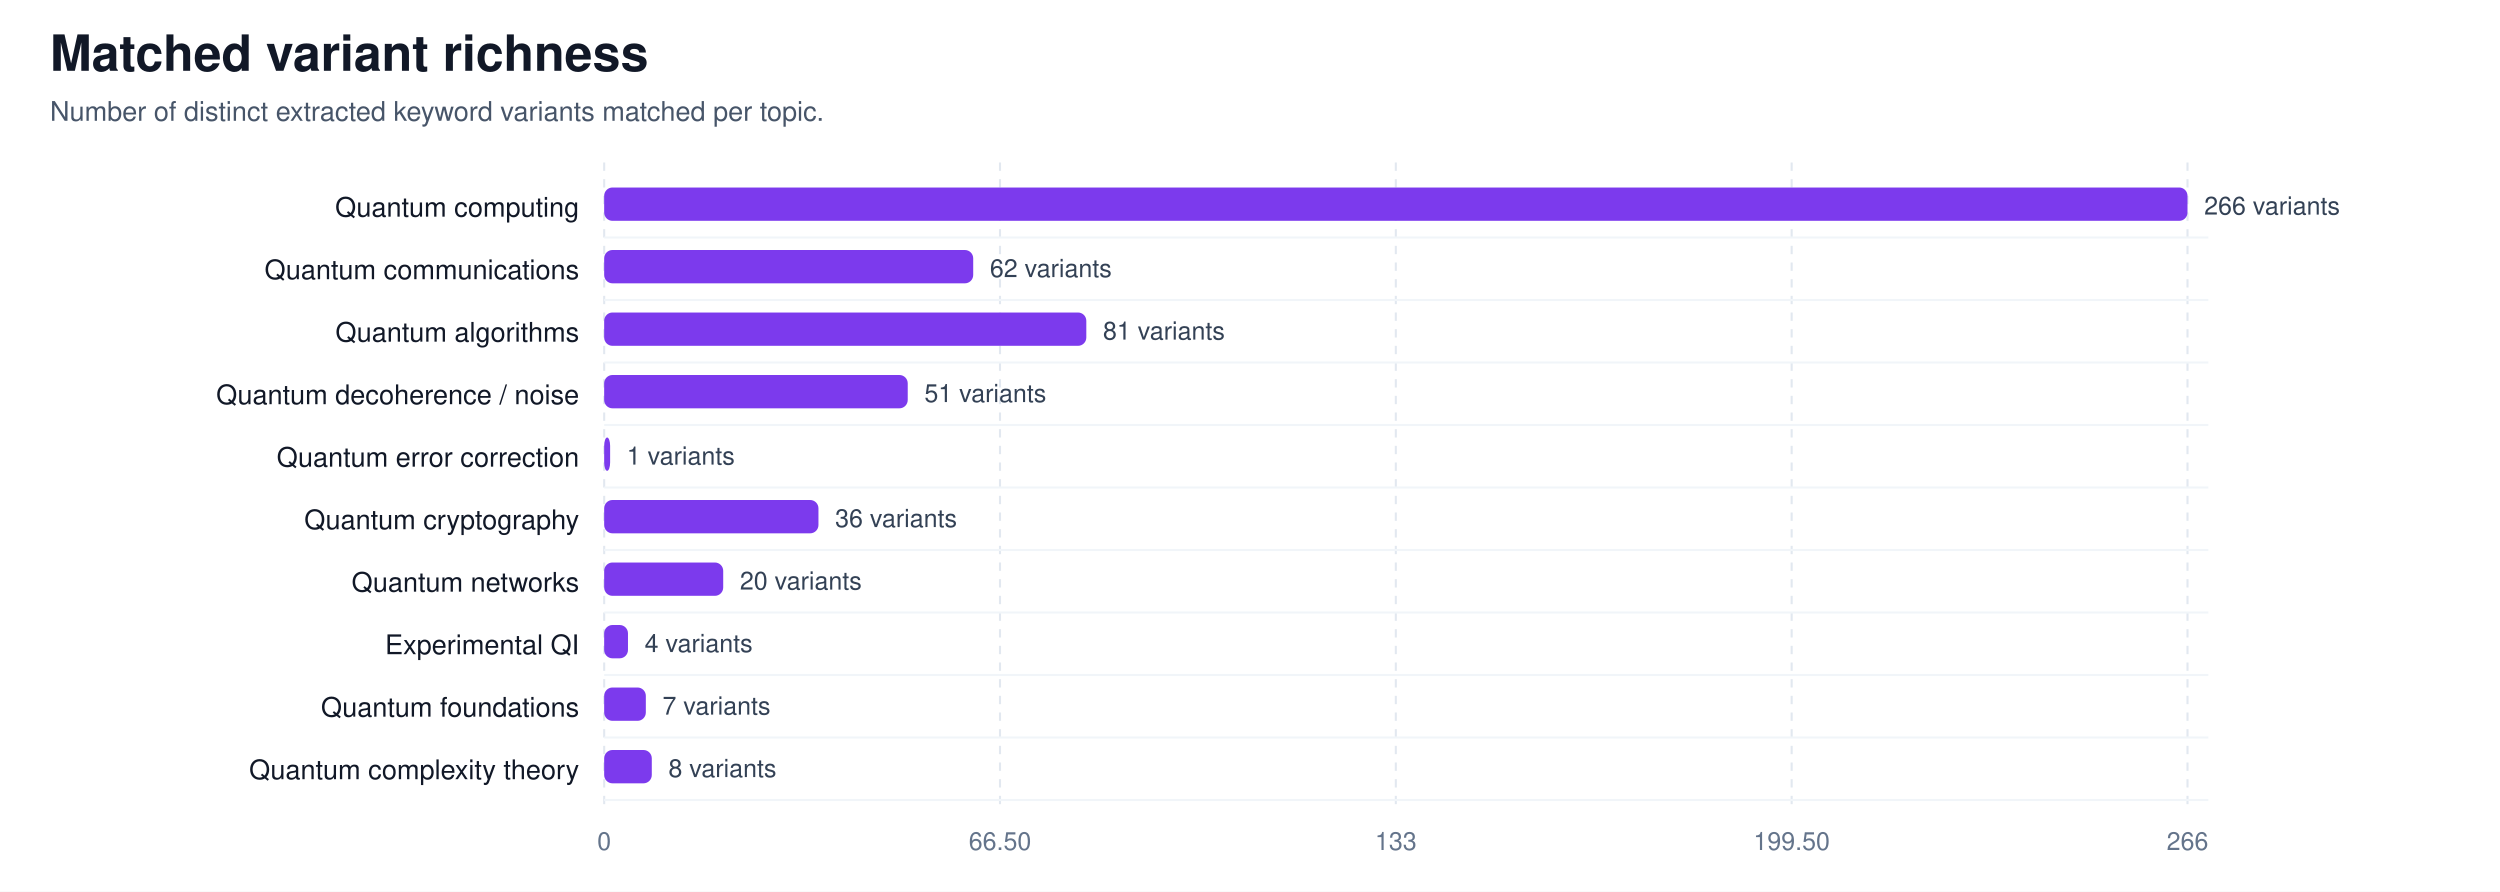
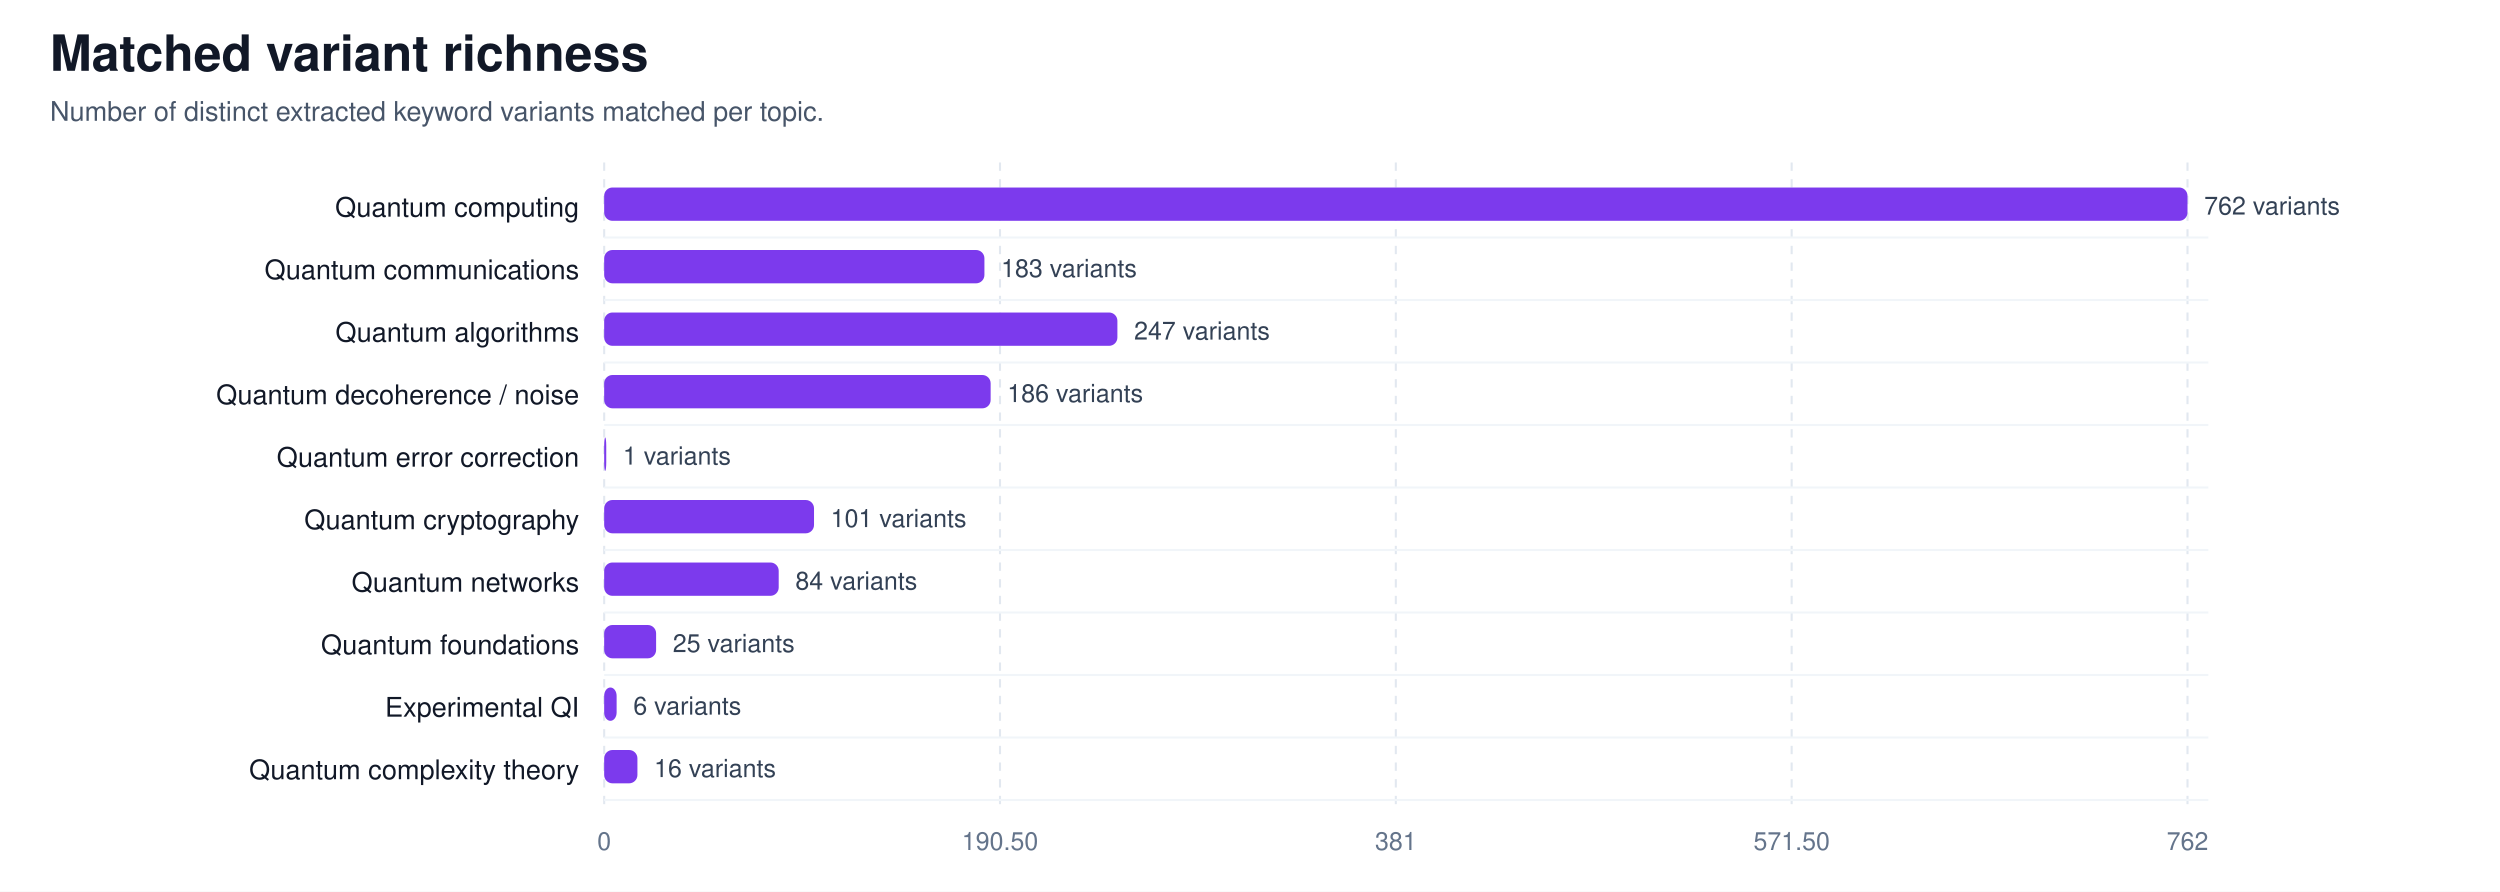
<svg xmlns="http://www.w3.org/2000/svg" width="1200" height="428" viewBox="0 0 1200 428">
  <rect x="0.00" y="0.00" width="1200.00" height="428.00" fill="#ffffff" rx="0.00" />
  <text x="24.00" y="34.00" fill="#111827" font-size="24" font-family="Helvetica, Arial, sans-serif" text-anchor="start" font-weight="700">Matched variant richness</text>
  <text x="24.00" y="58.00" fill="#475569" font-size="13" font-family="Helvetica, Arial, sans-serif" text-anchor="start" font-weight="400">Number of distinct extracted keyword variants matched per topic.</text>
  <line x1="290.00" y1="78.00" x2="290.00" y2="390.00" stroke="#e2e8f0" stroke-width="1.0" stroke-dasharray="4 4" />
  <text x="290.00" y="408.00" fill="#64748b" font-size="12" font-family="Helvetica, Arial, sans-serif" text-anchor="middle" font-weight="400">0</text>
  <line x1="480.00" y1="78.00" x2="480.00" y2="390.00" stroke="#e2e8f0" stroke-width="1.0" stroke-dasharray="4 4" />
-   <text x="480.00" y="408.00" fill="#64748b" font-size="12" font-family="Helvetica, Arial, sans-serif" text-anchor="middle" font-weight="400">66.50</text>
+   <text x="480.00" y="408.00" fill="#64748b" font-size="12" font-family="Helvetica, Arial, sans-serif" text-anchor="middle" font-weight="400">190.50</text>
  <line x1="670.00" y1="78.00" x2="670.00" y2="390.00" stroke="#e2e8f0" stroke-width="1.0" stroke-dasharray="4 4" />
-   <text x="670.00" y="408.00" fill="#64748b" font-size="12" font-family="Helvetica, Arial, sans-serif" text-anchor="middle" font-weight="400">133</text>
+   <text x="670.00" y="408.00" fill="#64748b" font-size="12" font-family="Helvetica, Arial, sans-serif" text-anchor="middle" font-weight="400">381</text>
  <line x1="860.00" y1="78.00" x2="860.00" y2="390.00" stroke="#e2e8f0" stroke-width="1.0" stroke-dasharray="4 4" />
-   <text x="860.00" y="408.00" fill="#64748b" font-size="12" font-family="Helvetica, Arial, sans-serif" text-anchor="middle" font-weight="400">199.50</text>
+   <text x="860.00" y="408.00" fill="#64748b" font-size="12" font-family="Helvetica, Arial, sans-serif" text-anchor="middle" font-weight="400">571.50</text>
  <line x1="1050.00" y1="78.00" x2="1050.00" y2="390.00" stroke="#e2e8f0" stroke-width="1.0" stroke-dasharray="4 4" />
-   <text x="1050.00" y="408.00" fill="#64748b" font-size="12" font-family="Helvetica, Arial, sans-serif" text-anchor="middle" font-weight="400">266</text>
+   <text x="1050.00" y="408.00" fill="#64748b" font-size="12" font-family="Helvetica, Arial, sans-serif" text-anchor="middle" font-weight="400">762</text>
  <line x1="290.00" y1="114.00" x2="1060.00" y2="114.00" stroke="#f1f5f9" stroke-width="1.0" />
  <text x="278.00" y="104.00" fill="#111827" font-size="13" font-family="Helvetica, Arial, sans-serif" text-anchor="end" font-weight="400">Quantum computing</text>
  <rect x="290.00" y="90.00" width="760.00" height="16.00" fill="#7c3aed" rx="4.00" />
-   <text x="1058.00" y="103.00" fill="#334155" font-size="12" font-family="Helvetica, Arial, sans-serif" text-anchor="start" font-weight="400">266 variants</text>
+   <text x="1058.00" y="103.00" fill="#334155" font-size="12" font-family="Helvetica, Arial, sans-serif" text-anchor="start" font-weight="400">762 variants</text>
  <line x1="290.00" y1="144.00" x2="1060.00" y2="144.00" stroke="#f1f5f9" stroke-width="1.0" />
  <text x="278.00" y="134.00" fill="#111827" font-size="13" font-family="Helvetica, Arial, sans-serif" text-anchor="end" font-weight="400">Quantum communications</text>
-   <rect x="290.00" y="120.00" width="177.14" height="16.00" fill="#7c3aed" rx="4.00" />
-   <text x="475.14" y="133.00" fill="#334155" font-size="12" font-family="Helvetica, Arial, sans-serif" text-anchor="start" font-weight="400">62 variants</text>
+   <rect x="290.00" y="120.00" width="182.52" height="16.00" fill="#7c3aed" rx="4.00" />
+   <text x="480.52" y="133.00" fill="#334155" font-size="12" font-family="Helvetica, Arial, sans-serif" text-anchor="start" font-weight="400">183 variants</text>
  <line x1="290.00" y1="174.00" x2="1060.00" y2="174.00" stroke="#f1f5f9" stroke-width="1.0" />
  <text x="278.00" y="164.00" fill="#111827" font-size="13" font-family="Helvetica, Arial, sans-serif" text-anchor="end" font-weight="400">Quantum algorithms</text>
-   <rect x="290.00" y="150.00" width="231.43" height="16.00" fill="#7c3aed" rx="4.00" />
-   <text x="529.43" y="163.00" fill="#334155" font-size="12" font-family="Helvetica, Arial, sans-serif" text-anchor="start" font-weight="400">81 variants</text>
+   <rect x="290.00" y="150.00" width="246.35" height="16.00" fill="#7c3aed" rx="4.00" />
+   <text x="544.35" y="163.00" fill="#334155" font-size="12" font-family="Helvetica, Arial, sans-serif" text-anchor="start" font-weight="400">247 variants</text>
  <line x1="290.00" y1="204.00" x2="1060.00" y2="204.00" stroke="#f1f5f9" stroke-width="1.0" />
  <text x="278.00" y="194.00" fill="#111827" font-size="13" font-family="Helvetica, Arial, sans-serif" text-anchor="end" font-weight="400">Quantum decoherence / noise</text>
-   <rect x="290.00" y="180.00" width="145.71" height="16.00" fill="#7c3aed" rx="4.00" />
-   <text x="443.71" y="193.00" fill="#334155" font-size="12" font-family="Helvetica, Arial, sans-serif" text-anchor="start" font-weight="400">51 variants</text>
+   <rect x="290.00" y="180.00" width="185.51" height="16.00" fill="#7c3aed" rx="4.00" />
+   <text x="483.51" y="193.00" fill="#334155" font-size="12" font-family="Helvetica, Arial, sans-serif" text-anchor="start" font-weight="400">186 variants</text>
  <line x1="290.00" y1="234.00" x2="1060.00" y2="234.00" stroke="#f1f5f9" stroke-width="1.0" />
  <text x="278.00" y="224.00" fill="#111827" font-size="13" font-family="Helvetica, Arial, sans-serif" text-anchor="end" font-weight="400">Quantum error correction</text>
-   <rect x="290.00" y="210.00" width="2.86" height="16.00" fill="#7c3aed" rx="4.00" />
-   <text x="300.86" y="223.00" fill="#334155" font-size="12" font-family="Helvetica, Arial, sans-serif" text-anchor="start" font-weight="400">1 variants</text>
+   <rect x="290.00" y="210.00" width="1.00" height="16.00" fill="#7c3aed" rx="4.00" />
+   <text x="299.00" y="223.00" fill="#334155" font-size="12" font-family="Helvetica, Arial, sans-serif" text-anchor="start" font-weight="400">1 variants</text>
  <line x1="290.00" y1="264.00" x2="1060.00" y2="264.00" stroke="#f1f5f9" stroke-width="1.0" />
  <text x="278.00" y="254.00" fill="#111827" font-size="13" font-family="Helvetica, Arial, sans-serif" text-anchor="end" font-weight="400">Quantum cryptography</text>
-   <rect x="290.00" y="240.00" width="102.86" height="16.00" fill="#7c3aed" rx="4.00" />
-   <text x="400.86" y="253.00" fill="#334155" font-size="12" font-family="Helvetica, Arial, sans-serif" text-anchor="start" font-weight="400">36 variants</text>
+   <rect x="290.00" y="240.00" width="100.73" height="16.00" fill="#7c3aed" rx="4.00" />
+   <text x="398.73" y="253.00" fill="#334155" font-size="12" font-family="Helvetica, Arial, sans-serif" text-anchor="start" font-weight="400">101 variants</text>
  <line x1="290.00" y1="294.00" x2="1060.00" y2="294.00" stroke="#f1f5f9" stroke-width="1.0" />
  <text x="278.00" y="284.00" fill="#111827" font-size="13" font-family="Helvetica, Arial, sans-serif" text-anchor="end" font-weight="400">Quantum networks</text>
-   <rect x="290.00" y="270.00" width="57.14" height="16.00" fill="#7c3aed" rx="4.00" />
-   <text x="355.14" y="283.00" fill="#334155" font-size="12" font-family="Helvetica, Arial, sans-serif" text-anchor="start" font-weight="400">20 variants</text>
+   <rect x="290.00" y="270.00" width="83.78" height="16.00" fill="#7c3aed" rx="4.00" />
+   <text x="381.78" y="283.00" fill="#334155" font-size="12" font-family="Helvetica, Arial, sans-serif" text-anchor="start" font-weight="400">84 variants</text>
  <line x1="290.00" y1="324.00" x2="1060.00" y2="324.00" stroke="#f1f5f9" stroke-width="1.0" />
-   <text x="278.00" y="314.00" fill="#111827" font-size="13" font-family="Helvetica, Arial, sans-serif" text-anchor="end" font-weight="400">Experimental QI</text>
-   <rect x="290.00" y="300.00" width="11.43" height="16.00" fill="#7c3aed" rx="4.00" />
-   <text x="309.43" y="313.00" fill="#334155" font-size="12" font-family="Helvetica, Arial, sans-serif" text-anchor="start" font-weight="400">4 variants</text>
+   <text x="278.00" y="314.00" fill="#111827" font-size="13" font-family="Helvetica, Arial, sans-serif" text-anchor="end" font-weight="400">Quantum foundations</text>
+   <rect x="290.00" y="300.00" width="24.93" height="16.00" fill="#7c3aed" rx="4.00" />
+   <text x="322.93" y="313.00" fill="#334155" font-size="12" font-family="Helvetica, Arial, sans-serif" text-anchor="start" font-weight="400">25 variants</text>
  <line x1="290.00" y1="354.00" x2="1060.00" y2="354.00" stroke="#f1f5f9" stroke-width="1.0" />
-   <text x="278.00" y="344.00" fill="#111827" font-size="13" font-family="Helvetica, Arial, sans-serif" text-anchor="end" font-weight="400">Quantum foundations</text>
-   <rect x="290.00" y="330.00" width="20.00" height="16.00" fill="#7c3aed" rx="4.00" />
-   <text x="318.00" y="343.00" fill="#334155" font-size="12" font-family="Helvetica, Arial, sans-serif" text-anchor="start" font-weight="400">7 variants</text>
+   <text x="278.00" y="344.00" fill="#111827" font-size="13" font-family="Helvetica, Arial, sans-serif" text-anchor="end" font-weight="400">Experimental QI</text>
+   <rect x="290.00" y="330.00" width="5.98" height="16.00" fill="#7c3aed" rx="4.00" />
+   <text x="303.98" y="343.00" fill="#334155" font-size="12" font-family="Helvetica, Arial, sans-serif" text-anchor="start" font-weight="400">6 variants</text>
  <line x1="290.00" y1="384.00" x2="1060.00" y2="384.00" stroke="#f1f5f9" stroke-width="1.0" />
  <text x="278.00" y="374.00" fill="#111827" font-size="13" font-family="Helvetica, Arial, sans-serif" text-anchor="end" font-weight="400">Quantum complexity theory</text>
-   <rect x="290.00" y="360.00" width="22.86" height="16.00" fill="#7c3aed" rx="4.00" />
-   <text x="320.86" y="373.00" fill="#334155" font-size="12" font-family="Helvetica, Arial, sans-serif" text-anchor="start" font-weight="400">8 variants</text>
+   <rect x="290.00" y="360.00" width="15.96" height="16.00" fill="#7c3aed" rx="4.00" />
+   <text x="313.96" y="373.00" fill="#334155" font-size="12" font-family="Helvetica, Arial, sans-serif" text-anchor="start" font-weight="400">16 variants</text>
</svg>
